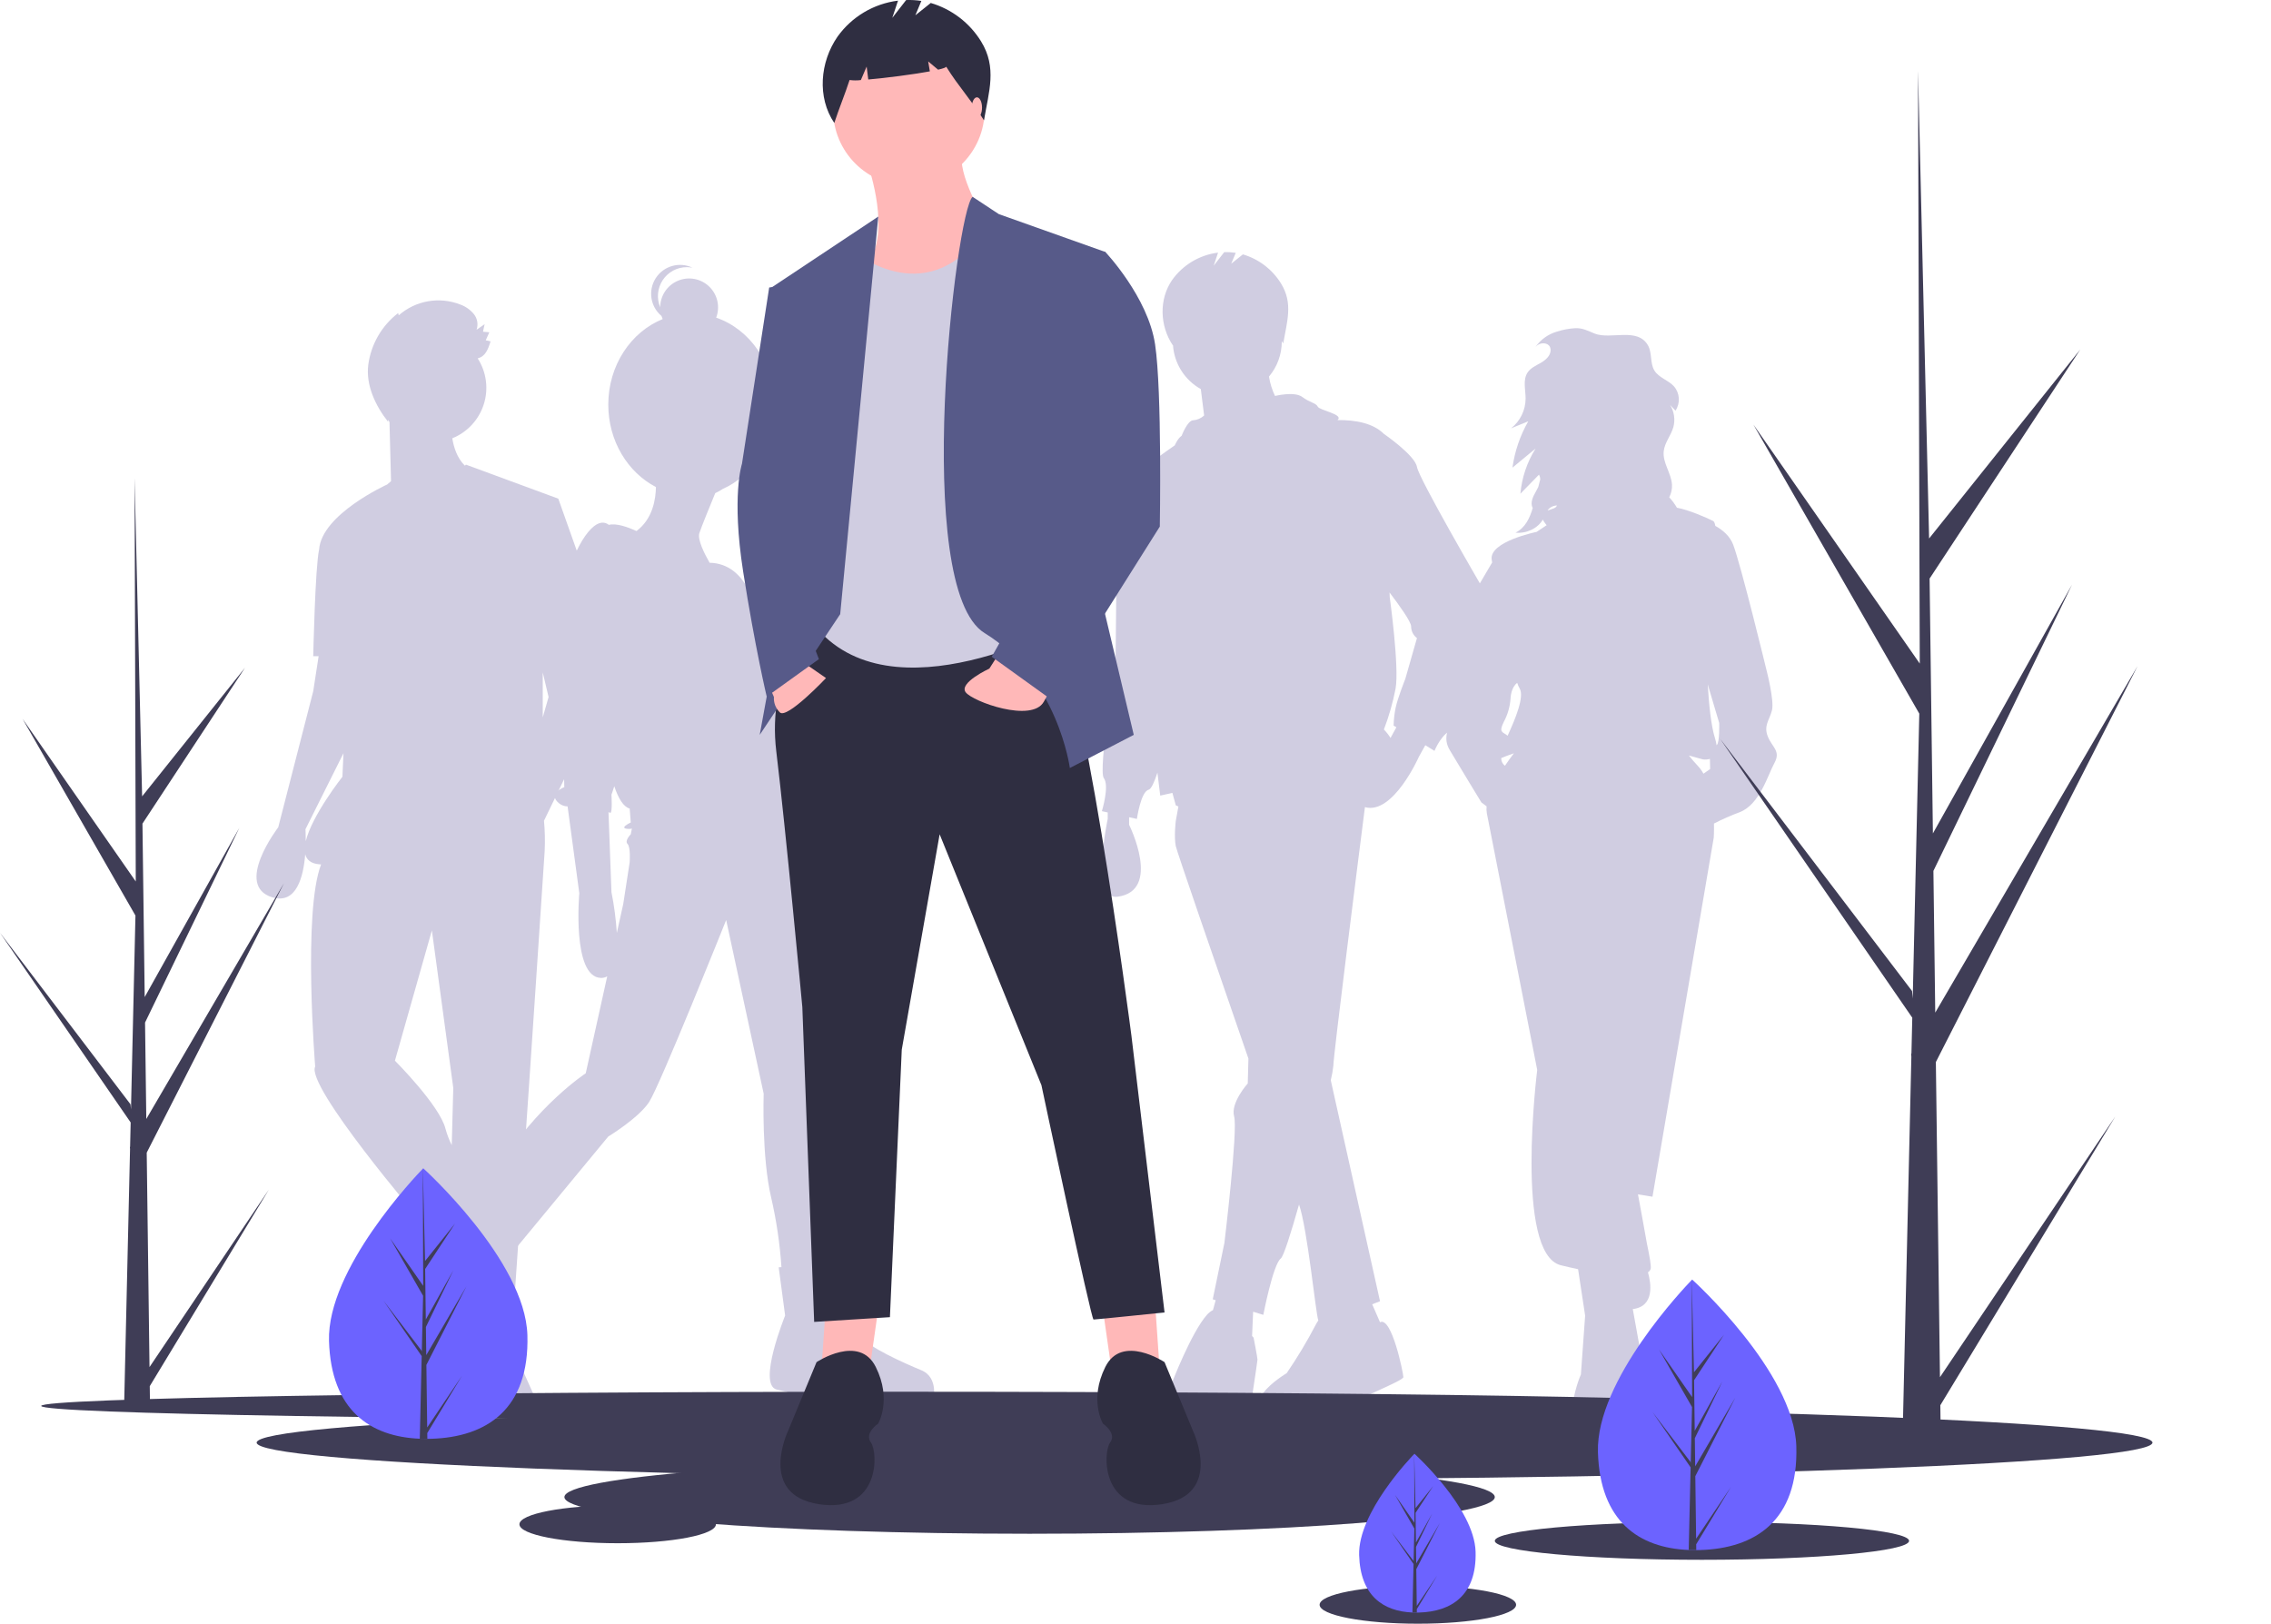
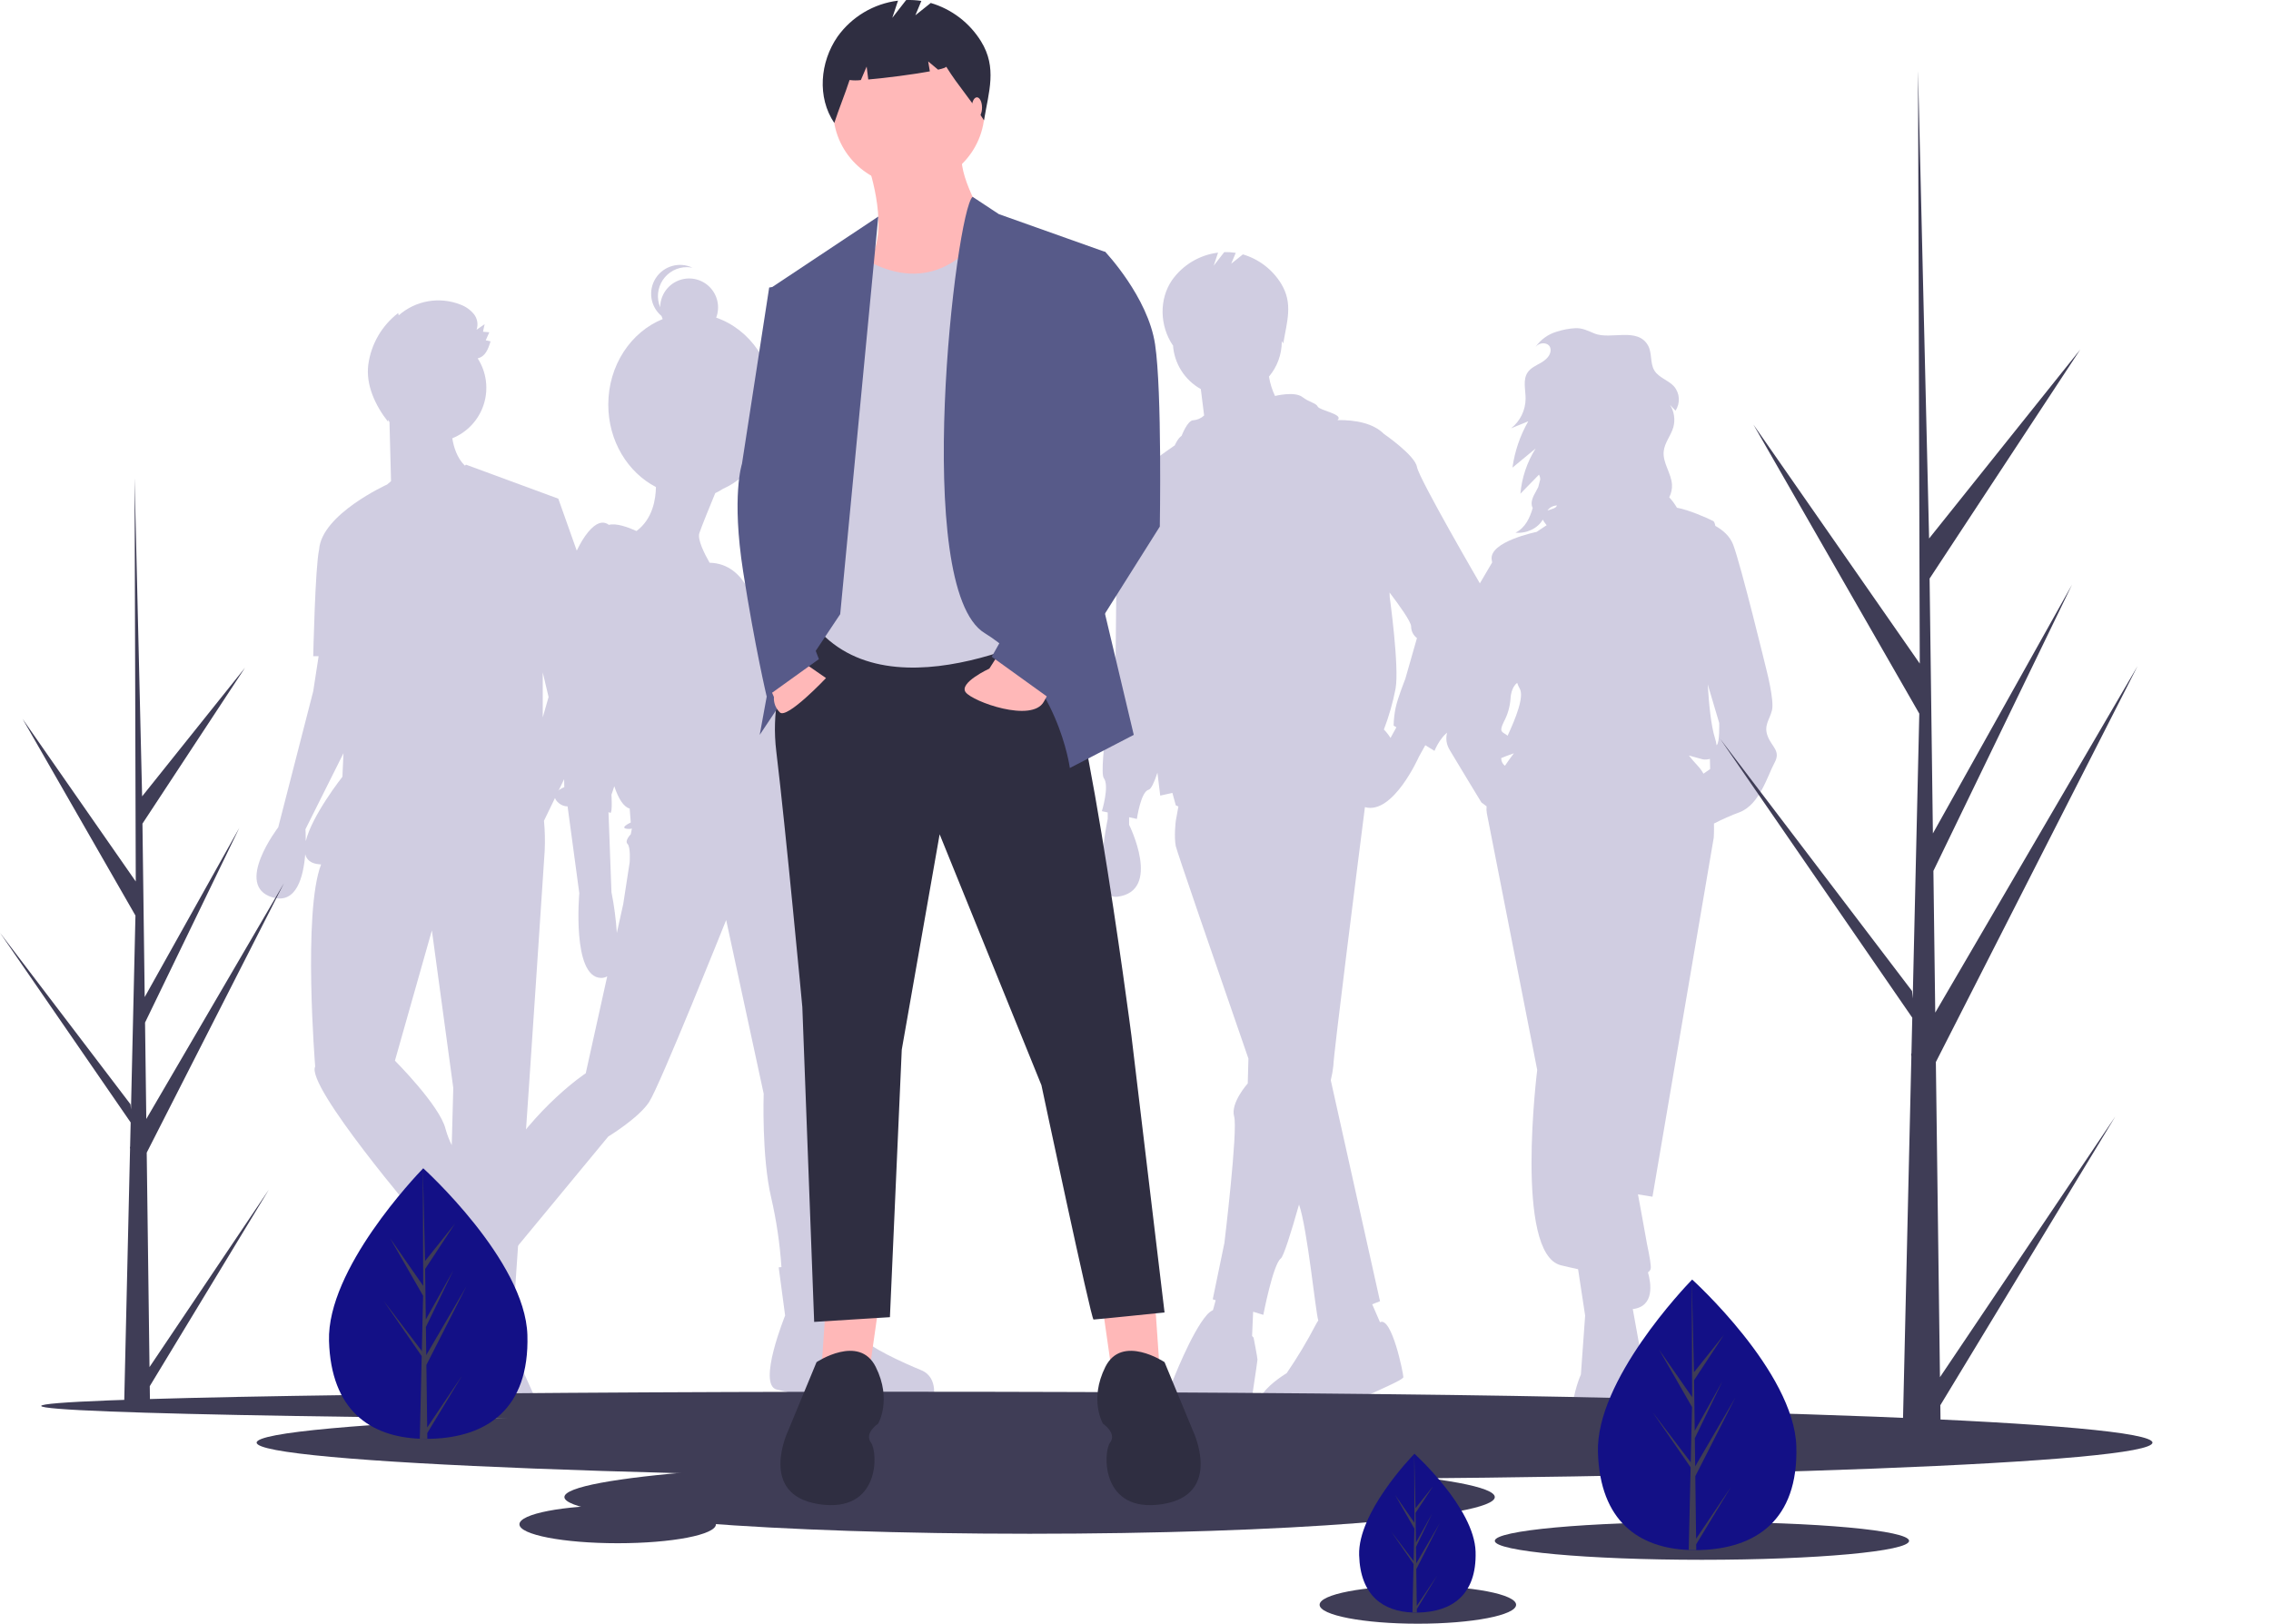
<svg xmlns="http://www.w3.org/2000/svg" data-name="Layer 1" width="959.282" height="685.955" viewBox="0 0 959.282 685.955">
  <path d="M867.063,418.092c-1.794-4.613.769-6.919,1.794-11.019S866.55,390.16,866.55,390.16s-10.763-44.333-14.094-53.046c-1.41-3.687-4.471-6.223-7.535-7.927-.208-1.131-.508-1.86-.922-2.068-2.968-1.485-10.363-4.71-15.291-5.601a25.003,25.003,0,0,0-3.258-4.406,10.416,10.416,0,0,0,1.161-5.394c-.314-4.835-3.975-9.167-3.499-13.989.361-3.657,3.034-6.66,4.066-10.187a11.979,11.979,0,0,0-1.362-9.447q1.137,1.21,2.274,2.419a8.498,8.498,0,0,0-.634-10.267c-2.4-2.652-6.414-3.646-8.276-6.7-1.913-3.138-.887-7.401-2.696-10.6-4.433-7.836-15.781-2.281-22.578-5.016-2.793-1.124-4.917-2.361-8.059-2.272a31.49,31.49,0,0,0-7.861,1.468,16.609,16.609,0,0,0-9.01,6.458,5.579,5.579,0,0,1,.704-.673c1.647-1.291,4.536-1.183,5.405.72a3.189,3.189,0,0,1,.254,1.52c-.143,2.294-2.147,4.008-4.139,5.156s-4.232,2.109-5.532,4.005c-2.145,3.129-.884,7.329-.883,11.122a16.124,16.124,0,0,1-6.111,12.52l7.231-2.956a54.65,54.65,0,0,0-6.678,19.583l9.777-8.077a42.992,42.992,0,0,0-6.421,19.084l7.848-8.041a3.968,3.968,0,0,1,.518,2.064l-.818,3.156a20.508,20.508,0,0,1-.96,1.832c-1.263,2.168-2.568,4.838-1.387,7.052l.006-.003c-1.243,4.183-3.119,8.368-7.291,10.402,4.628.484,9.457-1.83,11.547-5.512a10.31,10.31,0,0,0,1.228,1.86c.134.168.267.335.4.502l-1.153.769-3.09,2.06s-20.245,4.1-18.963,11.788c.053.316.116.694.187,1.117l-5.825,9.902-8.456,28.701s-4.356,9.225-3.588,13.069,0,5.381,0,12.3-3.331,9.738,0,15.376,13.325,22.038,13.325,22.038l2.195,1.646a10.256,10.256,0,0,0,.111,2.966c2.05,10.25,21.27,108.398,21.27,108.398s-9.738,77.646,9.994,82.515c2.475.611,4.905,1.165,7.266,1.658l2.984,19.612-1.794,24.857s-13.582,30.751,11.275,32.545,13.582-26.651,13.582-26.651a13.51,13.51,0,0,0,1.538-7.944c-.253-2.281-2.387-14.152-4.48-25.569,9.433-1.131,7.668-11.143,6.411-15.545a2.549,2.549,0,0,0,1.143-1.425c.284-1.022-.377-5.043-1.577-10.679-.977-5.602-2.647-14.671-3.786-20.814l6.131.998,25.882-151.705s.171-2.415.093-5.947a96.079,96.079,0,0,1,10.926-4.816c8.457-3.331,11.788-15.632,14.607-20.757S868.856,422.705,867.063,418.092Zm-91.896-96.591a5.482,5.482,0,0,1,2.835-.961c-.219,1.192-2.269,1.54-3.988,2.164A5.074,5.074,0,0,1,775.167,321.501Zm-12.914,76.347c2.076,3.411-1.683,12.654-5.07,19.989-1.941-1.673-3.967-1.145-1.593-5.894a24.108,24.108,0,0,0,2.819-9.738c0-.586.3-4.891,2.825-6.68A13.484,13.484,0,0,0,762.253,397.848Zm-7.777,29.439c1.175-.478,2.954-1.213,5.357-2.03-1.151,1.511-2.465,3.311-3.787,5.276A3.969,3.969,0,0,1,754.475,427.287Zm83.117,3.362c-1.558-1.655-2.817-3.136-3.853-4.461q2.899.763,5.903,1.642a7.025,7.025,0,0,0,2.986-.199c.089,1.772.089,4.299.089,4.299l-2.807,1.943A16.462,16.462,0,0,0,837.593,430.649Zm7.953-8.887c-.03.026-.062.056-.093.083a16.997,16.997,0,0,0-.684-2.984c-1.679-5.297-2.577-14.694-3.054-22.714l4.848,16.307S846.818,420.655,845.545,421.762Z" transform="translate(-120.3589 -107.0223)" fill="#d0cde1" />
  <path d="M746.003,354.406s-26.29-45.187-27.112-50.116S704.924,290.323,704.924,290.323c-4.491-4.491-11.86-5.912-19.615-5.838,2.92-2.416-7.507-4.04-8.318-5.664-.822-1.643-3.286-1.643-6.573-4.108-3.286-2.465-11.489-.411-11.49-.411a30.275,30.275,0,0,1-2.549-8.188,22.907,22.907,0,0,0,5.412-14.816c0-.059-.004-.117-.004-.176.209.325.418.653.628.99,1.539-9.219,4.256-16.882-.922-25.292a28.357,28.357,0,0,0-16.13-12.331l-4.932,3.945,1.917-4.602a26.104,26.104,0,0,0-4.874-.282l-4.437,5.705,1.837-5.51a28.085,28.085,0,0,0-19.375,11.525c-5.648,8.143-5.27,19.463.285,27.67.019-.057.033-.114.052-.171a22.997,22.997,0,0,0,11.754,18.622l1.395,11.162v0a7.651,7.651,0,0,1-4.574,2.018c-2.465,0-4.929,6.573-4.929,6.573s-1.397.705-2.902,4.033c-3.878,2.64-15.709,10.934-20.098,16.73-2.597,1.278-5.386,4.12-4.933,10.457.822,11.502,0,64.905,0,64.905s-7.394,45.187-4.929,48.473-.822,13.967-.822,13.967l2.465.548v2.739s-7.413,34.366,4.108,32.863c18.896-2.465,4.929-30.398,4.929-30.398v-3.195l3.286.73s1.643-11.502,4.929-12.324c1.143-.286,2.485-3.357,3.749-7.238.737,6.055,1.181,9.703,1.181,9.703l5.141-1.142,1.432,5.25a7.086,7.086,0,0,0,1.104.5l-1.104,6.072s-.822,6.573,0,10.681c.414,2.072,15.665,46.353,30.682,89.744l-.283,10.489s-7.394,8.216-5.751,13.967-4.108,53.403-4.108,53.403l-4.929,23.826,1.24.382-1.139,4.175a8.285,8.285,0,0,0-2.566,2.016c-6.573,7.394-14.788,28.755-14.788,28.755s-14.788,22.183,8.216,21.361,24.647-9.037,24.647-9.037,3.286-21.361,3.286-22.183-1.643-9.267-1.643-9.267l-.638-.704.446-10.249,4.3,1.323s4.108-21.361,7.394-23.826c1.149-.861,4.204-10.457,7.693-22.782,3.566,10.268,7.02,45.772,8.14,48.995a11.668,11.668,0,0,0-1.045,1.721,199.636,199.636,0,0,1-12.324,20.539s-26.29,15.61,0,19.718c0,0,14.788.822,22.183-4.108s27.112-12.324,27.112-13.967-4.929-25.798-9.859-23.169h0l-3.302-7.595,3.302-1.278-20.8-93.364a47.141,47.141,0,0,0,1.082-6.047c0-4.302,10.638-88.077,13.345-109.326,11.914,3.375,22.804-21.305,22.804-21.305l2.701-4.862,3.872,2.397s3.286-8.216,8.216-9.037,13.967-44.365,13.967-50.116A26.742,26.742,0,0,0,746.003,354.406ZM707.724,418.776a22.138,22.138,0,0,0-2.8-3.573,101.749,101.749,0,0,0,4.929-17.253c1.643-9.037-2.465-38.614-2.465-38.614l-.072-2.009c4.032,5.293,9.109,12.351,9.109,14.332a6.162,6.162,0,0,0,2.465,4.929l-4.929,17.253s-3.286,8.216-4.108,12.324a41.936,41.936,0,0,0-.822,7.394l1.165.721Z" transform="translate(-120.3589 -107.0223)" fill="#d0cde1" />
  <path d="M369.881,369.613l4.384-.986-18.075-50.938-39.025-14.378s-.149.166-.425.451c-3.329-3.222-4.742-7.896-5.332-11.576A22.997,22.997,0,0,0,322.13,258.413c3.216-.772,4.364-3.689,5.443-7.168a14.393,14.393,0,0,0-2.04-.444q.759-1.701,1.517-3.402-1.333-.12-2.666-.239.341-1.59.682-3.18-1.7,1.174-3.4,2.347a6.946,6.946,0,0,0-1.158-6.632,13.267,13.267,0,0,0-5.687-4.01,25.373,25.373,0,0,0-26.036,4.551l-.246-.957a33.044,33.044,0,0,0-12.621,21.871c-1.088,8.574,3.03,17.303,8.384,24.088-.045-.296-.093-.592-.143-.887q.347.478.717.938l.658,25.007-1.648,1.413c-.003.001-27.653,12.511-28.731,27.452l-.003.011c-1.66,7.274-2.481,45.066-2.481,45.066h2.275l-2.275,14.788L237.883,456.535s-18.896,24.647-2.465,29.577c10.211,3.063,13.124-8.783,13.867-18.193.592,2.332,2.361,3.909,5.851,4.226.275.025.568.046.852.069-7.769,20.078-2.495,85.375-2.495,85.375-4.108,8.216,44.365,64.905,44.365,64.905l2.919-1.557.632,1.263c-1.624.156-2.729.293-2.729.293v25.469s-7.394,25.469,2.465,30.398c2.551,1.276,5.212.348,7.755-1.724-.486,7.86-1.183,19.589-1.183,22.264,0,4.108,10.681,11.502,10.681,11.502s2.465,9.037,22.183,9.037S345.51,695.614,345.51,695.614l-10.681-23.826s-.799.391-3.218-1.578l.866-9.528,4.816.425,6.573-96.125s5.751-85.444,6.573-98.589a91.485,91.485,0,0,0-.297-12.638L374.265,403.954Zm-17.799,31.877-2.465,8.589V391.083ZM249.514,462.416c.02-3.011-.129-5.06-.129-5.06l16.062-32.124-.452,9.941S252.132,451.446,249.514,462.416ZM287.178,555.124l15.61-55.046,9.037,66.548-.648,24.193a38.572,38.572,0,0,1-2.638-6.94C306.074,574.021,287.178,555.124,287.178,555.124Z" transform="translate(-120.3589 -107.0223)" fill="#d0cde1" />
  <path d="M509.508,685.884c-7.698-3.17-22.641-9.962-24.452-13.585-1.811-3.622-10.867-31.697-10.867-31.697l-2.332.17c-.301-12.754-1.585-62.183-3.554-68.092,0,0,9.509-78.337-9.509-109.582l-3.427-13.844c1.125-5.55.98-18.4.257-20.57-.906-2.717,10.415-11.32,7.245-16.754s-11.773-23.999-11.773-23.999.906-11.773-11.321-22.641c0,0-3.573-20.227-19.673-20.528-2.176-3.798-5.223-9.838-4.327-12.527.96-2.879,4.63-11.856,6.702-16.88a21.695,21.695,0,0,0,3.161-1.759c12.804-5.737,21.831-19.528,21.831-35.639,0-17.246-10.34-31.842-24.59-36.736a12.22,12.22,0,1,0-23.646-4.385,12.21,12.21,0,0,1,11.266-16.956,12.272,12.272,0,0,1,2.364.233,12.215,12.215,0,0,0-13.087,20.397,12.116,12.116,0,0,0,.499,1.314c-13.408,5.411-22.973,19.546-22.973,36.133,0,15.386,8.232,28.658,20.125,34.819-.063,5.005-1.305,13.443-8.207,18.585-3.566-1.629-8.514-3.417-11.689-2.606-1.642-1.28-4.119-1.702-7.491,1.669-6.792,6.792-12.679,24.452-12.679,35.32s1.359,73.809,1.359,73.809-7.245,2.717-2.264,6.792a5.873,5.873,0,0,0,3.658,1.359l4.945,36.677s-3.17,35.32,9.056,35.772a4.837,4.837,0,0,0,2.737-.672l-9.076,40.972s-20.829,13.585-37.131,40.301c-8.396,13.761-12.582,22.226-14.673,27.209l-2.987-1.852-10.415,19.924s-23.094,14.037-18.113,24.452,9.509,13.132,9.509,13.132l3.17-1.358,5.886,10.868s15.396,22.188,40.301,10.868a9.101,9.101,0,0,0,0-10.868c-4.075-5.887-14.49-18.566-14.49-18.566l6.792-34.414-1.405-.871,43.065-52.108s12.679-7.698,17.207-14.49,32.603-76.979,32.603-76.979l15.848,73.356s-.906,26.716,3.17,43.923a186.431,186.431,0,0,1,4.332,29.349l-1.162.085,2.717,20.377s-11.773,28.98-3.623,31.244a119.407,119.407,0,0,0,17.66,3.17l.906-3.17s34.867,19.018,47.546,4.981C514.489,699.015,517.206,689.053,509.508,685.884ZM385.436,463.551c1.359,1.358.906,7.698.906,7.698l-2.717,17.66-2.713,12.249a131.573,131.573,0,0,0-2.268-17.23l-1.253-33.843a2.615,2.615,0,0,0,.801.334c.906,0,.453-7.698.453-7.698s.529-1.375,1.188-3.544c1.76,5.27,3.91,8.709,6.51,9.431l.453,5.887s-5.887,2.717-.453,2.717a4.277,4.277,0,0,0,.933-.139l-.48,2.403S384.078,462.192,385.436,463.551Z" transform="translate(-120.3589 -107.0223)" fill="#d0cde1" />
  <ellipse cx="381.409" cy="593.955" rx="364" ry="6" fill="#3f3d56" />
  <ellipse cx="508.807" cy="609.455" rx="400.398" ry="15.5" fill="#3f3d56" />
  <ellipse cx="434.909" cy="632.455" rx="196.5" ry="15.5" fill="#3f3d56" />
  <ellipse cx="718.909" cy="650.955" rx="87.5" ry="8" fill="#3f3d56" />
  <ellipse cx="598.909" cy="677.955" rx="41.5" ry="8" fill="#3f3d56" />
  <ellipse cx="260.909" cy="643.955" rx="41.5" ry="8" fill="#3f3d56" />
  <polygon points="465.909 553.455 469.909 581.455 489.909 579.455 487.909 550.455 465.909 553.455" fill="#ffb8b8" />
  <polygon points="370.909 553.455 366.909 581.455 346.909 579.455 348.909 550.455 370.909 553.455" fill="#ffb8b8" />
  <path d="M462.268,370.478s-18,21-14,54,11,108,11,108l5,133,32-2,5-113,16-91,43,106s21,99,22,99,30-3,30-3l-14-117s-22-170-35-173S462.268,370.478,462.268,370.478Z" transform="translate(-120.3589 -107.0223)" fill="#2f2e41" />
  <path d="M612.268,682.478s-18-12-25,2-1,24-1,24,6,4,3,8-4,30,22,26,13-31,13-31Z" transform="translate(-120.3589 -107.0223)" fill="#2f2e41" />
  <path d="M465.268,682.478s18-12,25,2,1,24,1,24-6,4-3,8,4,30-22,26-13-31-13-31Z" transform="translate(-120.3589 -107.0223)" fill="#2f2e41" />
  <path d="M486.768,175.978s9,25,2,39,11,30,11,30,47-24,41-36-16-28-14-38Z" transform="translate(-120.3589 -107.0223)" fill="#ffb8b8" />
  <circle cx="383.909" cy="46.455" r="32" fill="#ffb8b8" />
  <path d="M481.268,213.478s32.108,26.718,56.054-11.141l24.946,14.141,13,152s-73,42-108,6l5-141Z" transform="translate(-120.3589 -107.0223)" fill="#d0cde1" />
  <polygon points="370.992 91.488 325.909 121.455 341.909 195.455 320.909 310.455 354.909 259.455 370.992 91.488" fill="#575a89" />
  <path d="M531.195,190.169l11.073,7.308,45,16-7,124,19,80-27,14s-5-38-36-57S524.122,195.861,531.195,190.169Z" transform="translate(-120.3589 -107.0223)" fill="#575a89" />
  <path d="M456.268,384.478l13,9s-16.5,17.5-19.5,14.5a8.2,8.2,0,0,1-2.5-6.5l-3-7Z" transform="translate(-120.3589 -107.0223)" fill="#ffb8b8" />
  <path d="M542.688,382.532l-4.42,6.945s-13,6-10,10,28,13,33,4l5-9Z" transform="translate(-120.3589 -107.0223)" fill="#ffb8b8" />
  <path d="M452.268,227.478l-7,1-11.5,74.5s-4.5,13.5.5,45.5,9.951,52.838,9.951,52.838l22.049-15.838-10-26,13-95Z" transform="translate(-120.3589 -107.0223)" fill="#575a89" />
  <path d="M571.268,211.478l16,2s18,19,21,39,2,77,2,77l-46,73-25-18,35-62-17-74Z" transform="translate(-120.3589 -107.0223)" fill="#575a89" />
  <path d="M534.783,124.535a37.384,37.384,0,0,0-21.265-16.257l-6.502,5.201,2.528-6.067a34.414,34.414,0,0,0-6.426-.371l-5.85,7.521,2.421-7.264a37.026,37.026,0,0,0-25.543,15.193c-7.445,10.736-8.702,25.665-1.379,36.485,2.01-6.178,4.45-11.974,6.46-18.152a18.285,18.285,0,0,0,4.763.023l2.446-5.707.683,5.465c7.58-.66,18.824-2.11,26.011-3.439l-.699-4.193,4.181,3.484c2.202-.507,3.509-.967,3.401-1.318,5.345,8.616,10.641,14.12,15.985,22.736C538.028,145.725,541.609,135.622,534.783,124.535Z" transform="translate(-120.3589 -107.0223)" fill="#2f2e41" />
  <ellipse cx="412.652" cy="45.45" rx="2.166" ry="4.332" fill="#ffb8b8" />
-   <path d="M879.136,718.058c.922,31.558-17.518,43.124-40.658,43.799q-.806.024-1.605.029-1.61.012-3.188-.054c-20.929-.869-37.495-11.978-38.352-41.327-.887-30.373,36.812-69.836,39.64-72.755l.005-.003c.107-.111.162-.167.162-.167S878.214,686.502,879.136,718.058Z" transform="translate(-120.3589 -107.0223)" fill="#6c63ff" />
+   <path d="M879.136,718.058c.922,31.558-17.518,43.124-40.658,43.799q-.806.024-1.605.029-1.61.012-3.188-.054c-20.929-.869-37.495-11.978-38.352-41.327-.887-30.373,36.812-69.836,39.64-72.755l.005-.003c.107-.111.162-.167.162-.167S878.214,686.502,879.136,718.058Z" transform="translate(-120.3589 -107.0223)" fill="#131086" />
  <path d="M836.811,757.075l14.7-21.86-14.67,24.212.031,2.46q-1.61.012-3.188-.054l.729-31.619-.02-.244.027-.047.07-2.988L818.391,703.562l16.079,21.136.057.632.551-23.89-13.904-24.232,13.944,20.035-.146-49.493 0-.165.005.162.923,39.007L848.573,670.91l-12.631,19.205.277,21.369,11.661-20.855-11.618,23.997.154,11.882,16.958-29.051-16.907,33.196Z" transform="translate(-120.3589 -107.0223)" fill="#3f3d56" />
-   <path d="M343.136,671.058c.922,31.558-17.518,43.124-40.658,43.799q-.806.024-1.605.029-1.61.012-3.188-.054c-20.929-.869-37.495-11.978-38.352-41.327-.887-30.373,36.812-69.836,39.64-72.755l.005-.003c.107-.111.162-.167.162-.167S342.214,639.502,343.136,671.058Z" transform="translate(-120.3589 -107.0223)" fill="#6c63ff" />
+   <path d="M343.136,671.058c.922,31.558-17.518,43.124-40.658,43.799q-.806.024-1.605.029-1.61.012-3.188-.054c-20.929-.869-37.495-11.978-38.352-41.327-.887-30.373,36.812-69.836,39.64-72.755l.005-.003c.107-.111.162-.167.162-.167S342.214,639.502,343.136,671.058Z" transform="translate(-120.3589 -107.0223)" fill="#131086" />
  <path d="M300.811,710.075l14.7-21.86-14.67,24.212.031,2.46q-1.61.012-3.188-.054l.729-31.619-.02-.244.027-.047.07-2.988L282.392,656.562l16.079,21.136.057.632.551-23.89-13.904-24.232,13.944,20.035-.146-49.493 0-.165.005.162.923,39.007L312.573,623.91l-12.631,19.205.277,21.369,11.661-20.855-11.618,23.997.154,11.882,16.958-29.051-16.907,33.196Z" transform="translate(-120.3589 -107.0223)" fill="#3f3d56" />
-   <path d="M743.654,762.549c.541,18.524-10.282,25.313-23.866,25.709q-.473.014-.942.017-.945.007-1.871-.031c-12.285-.51-22.008-7.031-22.512-24.258-.521-17.828,21.608-40.992,23.268-42.706l.003-.002c.063-.065.095-.098.095-.098S743.113,744.026,743.654,762.549Z" transform="translate(-120.3589 -107.0223)" fill="#6c63ff" />
+   <path d="M743.654,762.549c.541,18.524-10.282,25.313-23.866,25.709q-.473.014-.942.017-.945.007-1.871-.031c-12.285-.51-22.008-7.031-22.512-24.258-.521-17.828,21.608-40.992,23.268-42.706l.003-.002c.063-.065.095-.098.095-.098S743.113,744.026,743.654,762.549Z" transform="translate(-120.3589 -107.0223)" fill="#131086" />
  <path d="M718.81,785.451l8.628-12.831-8.611,14.212.018,1.444q-.945.007-1.871-.031l.428-18.56-.012-.143.016-.028.041-1.754-9.449-13.719,9.438,12.406.034.371.323-14.023-8.162-14.224,8.185,11.76-.085-29.051 0-.097.003.095.542,22.896,7.438-9.3-7.414,11.273.162,12.543,6.845-12.241-6.82,14.085.09,6.974,9.954-17.052L718.608,769.941Z" transform="translate(-120.3589 -107.0223)" fill="#3f3d56" />
  <path d="M1079.553,158.209c.029-.091.059-.184.088-.275-.012.04-.028.079-.04.119Z" transform="translate(-120.3589 -107.0223)" fill="#2f2e41" />
  <path d="M939.811,688.831l74.068-110.146-73.916,121.996.155,12.394q-8.111.062-16.064-.27l3.674-159.32-.101-1.229.136-.237.352-15.055L847,419.196,928.017,525.696l.287,3.182,2.775-120.372L861.019,286.408l70.259,100.951-.733-249.38.002-.83.024.816,4.651,196.545L999.073,254.674l-63.642,96.769,1.394,107.67,58.756-105.082L937.04,474.942l.776,59.87,85.447-146.378L938.076,555.698Z" transform="translate(-120.3589 -107.0223)" fill="#3f3d56" />
  <path d="M183.514,684.561l50.401-74.951-50.298,83.015.105,8.434q-5.519.042-10.931-.184L175.291,592.462l-.068-.836.092-.162.239-10.244-55.195-80.137,55.13,72.47.196,2.165,1.888-81.91-47.674-83.084,47.809,68.694-.499-169.696.001-.565.016.555,3.165,133.743,43.449-54.327-43.307,65.848.948,73.266,39.982-71.505-39.835,82.277.528,40.74,58.144-99.606L182.333,593.968Z" transform="translate(-120.3589 -107.0223)" fill="#3f3d56" />
</svg>
